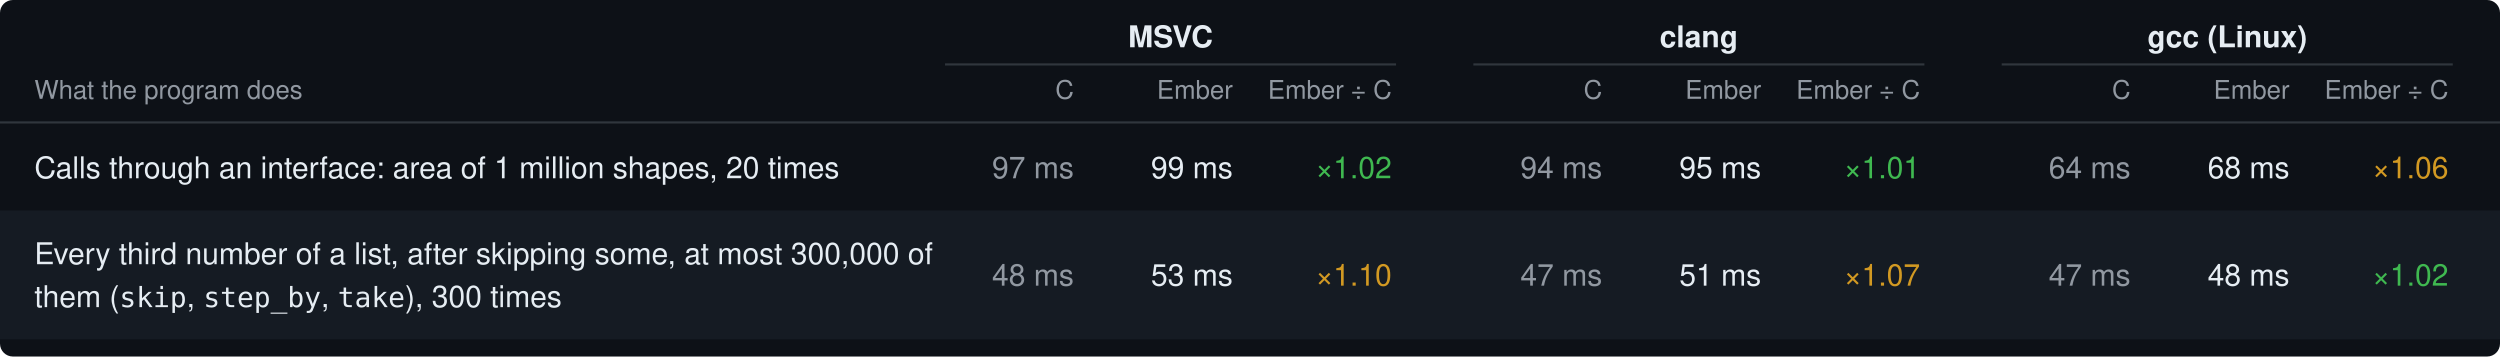
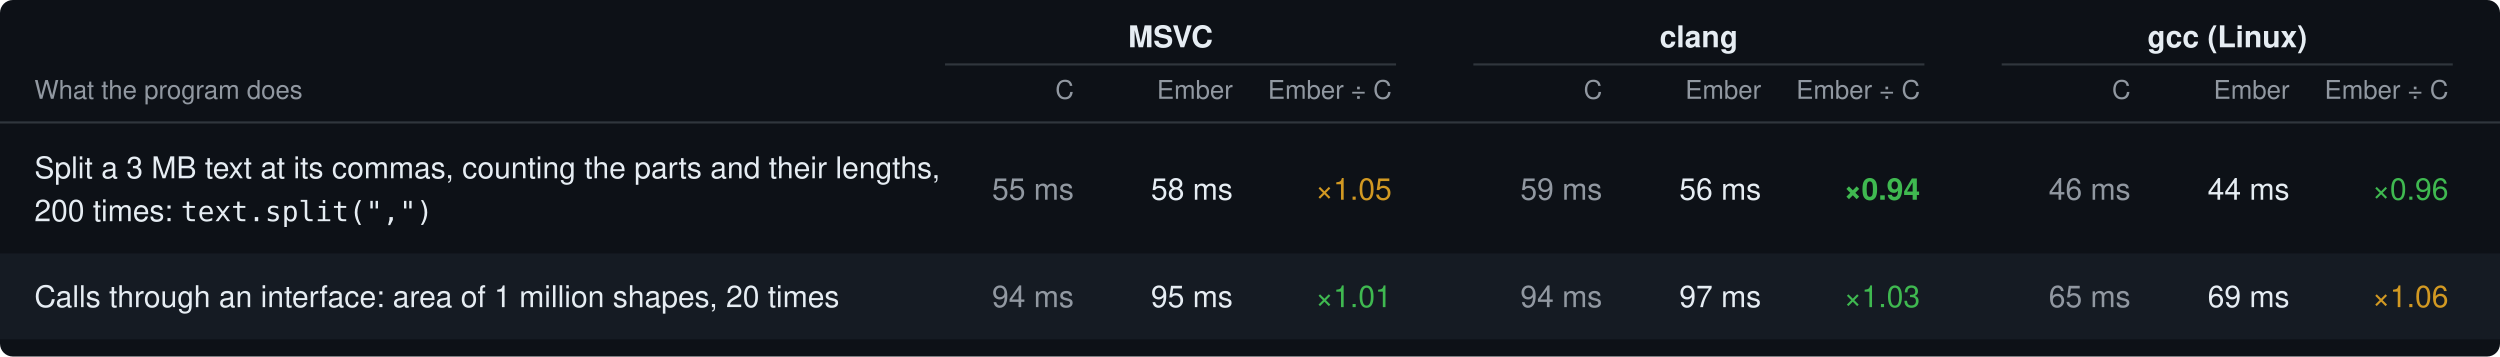
<svg xmlns="http://www.w3.org/2000/svg" width="1164" height="166" viewBox="0 0 1164 166" font-family="-apple-system, 'Segoe UI', Helvetica, Arial, sans-serif" font-size="14">
  <rect width="1164" height="166" fill="#0d1117" rx="6" />
  <text x="16" y="46" fill="#9198a1" font-size="12">What the program does</text>
  <text x="545.0" y="22" fill="#e6edf3" font-weight="600" text-anchor="middle">MSVC</text>
  <line x1="440" y1="30" x2="650" y2="30" stroke="#30363d" />
  <text x="500" y="46" fill="#9198a1" font-size="12" text-anchor="end">C</text>
  <text x="574" y="46" fill="#9198a1" font-size="12" text-anchor="end">Ember</text>
  <text x="648" y="46" fill="#9198a1" font-size="12" text-anchor="end">Ember ÷ C</text>
  <text x="791.0" y="22" fill="#e6edf3" font-weight="600" text-anchor="middle">clang</text>
  <line x1="686" y1="30" x2="896" y2="30" stroke="#30363d" />
  <text x="746" y="46" fill="#9198a1" font-size="12" text-anchor="end">C</text>
  <text x="820" y="46" fill="#9198a1" font-size="12" text-anchor="end">Ember</text>
  <text x="894" y="46" fill="#9198a1" font-size="12" text-anchor="end">Ember ÷ C</text>
  <text x="1037.0" y="22" fill="#e6edf3" font-weight="600" text-anchor="middle">gcc (Linux)</text>
  <line x1="932" y1="30" x2="1142" y2="30" stroke="#30363d" />
  <text x="992" y="46" fill="#9198a1" font-size="12" text-anchor="end">C</text>
  <text x="1066" y="46" fill="#9198a1" font-size="12" text-anchor="end">Ember</text>
  <text x="1140" y="46" fill="#9198a1" font-size="12" text-anchor="end">Ember ÷ C</text>
  <line x1="0" y1="57" x2="1164" y2="57" stroke="#30363d" />
-   <text x="16" y="83" fill="#e6edf3" xml:space="preserve">Calls through an interface: area of 1 million shapes, 20 times</text>
-   <text x="500" y="83.0" fill="#9198a1" text-anchor="end">97 ms</text>
-   <text x="574" y="83.0" fill="#e6edf3" text-anchor="end">99 ms</text>
-   <text x="648" y="83.0" fill="#3fb950" text-anchor="end" font-weight="400">×1.02</text>
-   <text x="746" y="83.0" fill="#9198a1" text-anchor="end">94 ms</text>
-   <text x="820" y="83.0" fill="#e6edf3" text-anchor="end">95 ms</text>
-   <text x="894" y="83.0" fill="#3fb950" text-anchor="end" font-weight="400">×1.01</text>
-   <text x="992" y="83.0" fill="#9198a1" text-anchor="end">64 ms</text>
-   <text x="1066" y="83.0" fill="#e6edf3" text-anchor="end">68 ms</text>
-   <text x="1140" y="83.0" fill="#d29922" text-anchor="end" font-weight="400">×1.06</text>
-   <rect x="0" y="98" width="1164" height="60" fill="#151b23" />
-   <text x="16" y="123" fill="#e6edf3" xml:space="preserve">Every third number of a list, after skipping some, at most 300,000 of</text>
-   <text x="16" y="143" fill="#e6edf3" xml:space="preserve">them (<tspan font-family="ui-monospace, 'SFMono-Regular', Consolas, monospace" font-size="13">skip</tspan>, <tspan font-family="ui-monospace, 'SFMono-Regular', Consolas, monospace" font-size="13">step_by</tspan>, <tspan font-family="ui-monospace, 'SFMono-Regular', Consolas, monospace" font-size="13">take</tspan>), 300 times</text>
-   <text x="500" y="133.0" fill="#9198a1" text-anchor="end">48 ms</text>
-   <text x="574" y="133.0" fill="#e6edf3" text-anchor="end">53 ms</text>
-   <text x="648" y="133.0" fill="#d29922" text-anchor="end" font-weight="400">×1.10</text>
-   <text x="746" y="133.0" fill="#9198a1" text-anchor="end">47 ms</text>
-   <text x="820" y="133.0" fill="#e6edf3" text-anchor="end">51 ms</text>
-   <text x="894" y="133.0" fill="#d29922" text-anchor="end" font-weight="400">×1.07</text>
-   <text x="992" y="133.0" fill="#9198a1" text-anchor="end">47 ms</text>
-   <text x="1066" y="133.0" fill="#e6edf3" text-anchor="end">48 ms</text>
-   <text x="1140" y="133.0" fill="#3fb950" text-anchor="end" font-weight="400">×1.02</text>
+   <text x="16" y="83" fill="#e6edf3" xml:space="preserve">Split a 3 MB text at its commas, counting the parts and their lengths,</text>
+   <text x="16" y="103" fill="#e6edf3" xml:space="preserve">200 times: <tspan font-family="ui-monospace, 'SFMono-Regular', Consolas, monospace" font-size="13">text.split(",")</tspan>
+   </text>
+   <text x="500" y="93.0" fill="#9198a1" text-anchor="end">55 ms</text>
+   <text x="574" y="93.0" fill="#e6edf3" text-anchor="end">58 ms</text>
+   <text x="648" y="93.0" fill="#d29922" text-anchor="end" font-weight="400">×1.05</text>
+   <text x="746" y="93.0" fill="#9198a1" text-anchor="end">59 ms</text>
+   <text x="820" y="93.0" fill="#e6edf3" text-anchor="end">56 ms</text>
+   <text x="894" y="93.0" fill="#3fb950" text-anchor="end" font-weight="700">×0.94</text>
+   <text x="992" y="93.0" fill="#9198a1" text-anchor="end">46 ms</text>
+   <text x="1066" y="93.0" fill="#e6edf3" text-anchor="end">44 ms</text>
+   <text x="1140" y="93.0" fill="#3fb950" text-anchor="end" font-weight="400">×0.96</text>
+   <rect x="0" y="118" width="1164" height="40" fill="#151b23" />
+   <text x="16" y="143" fill="#e6edf3" xml:space="preserve">Calls through an interface: area of 1 million shapes, 20 times</text>
+   <text x="500" y="143.0" fill="#9198a1" text-anchor="end">94 ms</text>
+   <text x="574" y="143.0" fill="#e6edf3" text-anchor="end">95 ms</text>
+   <text x="648" y="143.0" fill="#3fb950" text-anchor="end" font-weight="400">×1.01</text>
+   <text x="746" y="143.0" fill="#9198a1" text-anchor="end">94 ms</text>
+   <text x="820" y="143.0" fill="#e6edf3" text-anchor="end">97 ms</text>
+   <text x="894" y="143.0" fill="#3fb950" text-anchor="end" font-weight="400">×1.03</text>
+   <text x="992" y="143.0" fill="#9198a1" text-anchor="end">65 ms</text>
+   <text x="1066" y="143.0" fill="#e6edf3" text-anchor="end">69 ms</text>
+   <text x="1140" y="143.0" fill="#d29922" text-anchor="end" font-weight="400">×1.06</text>
</svg>
